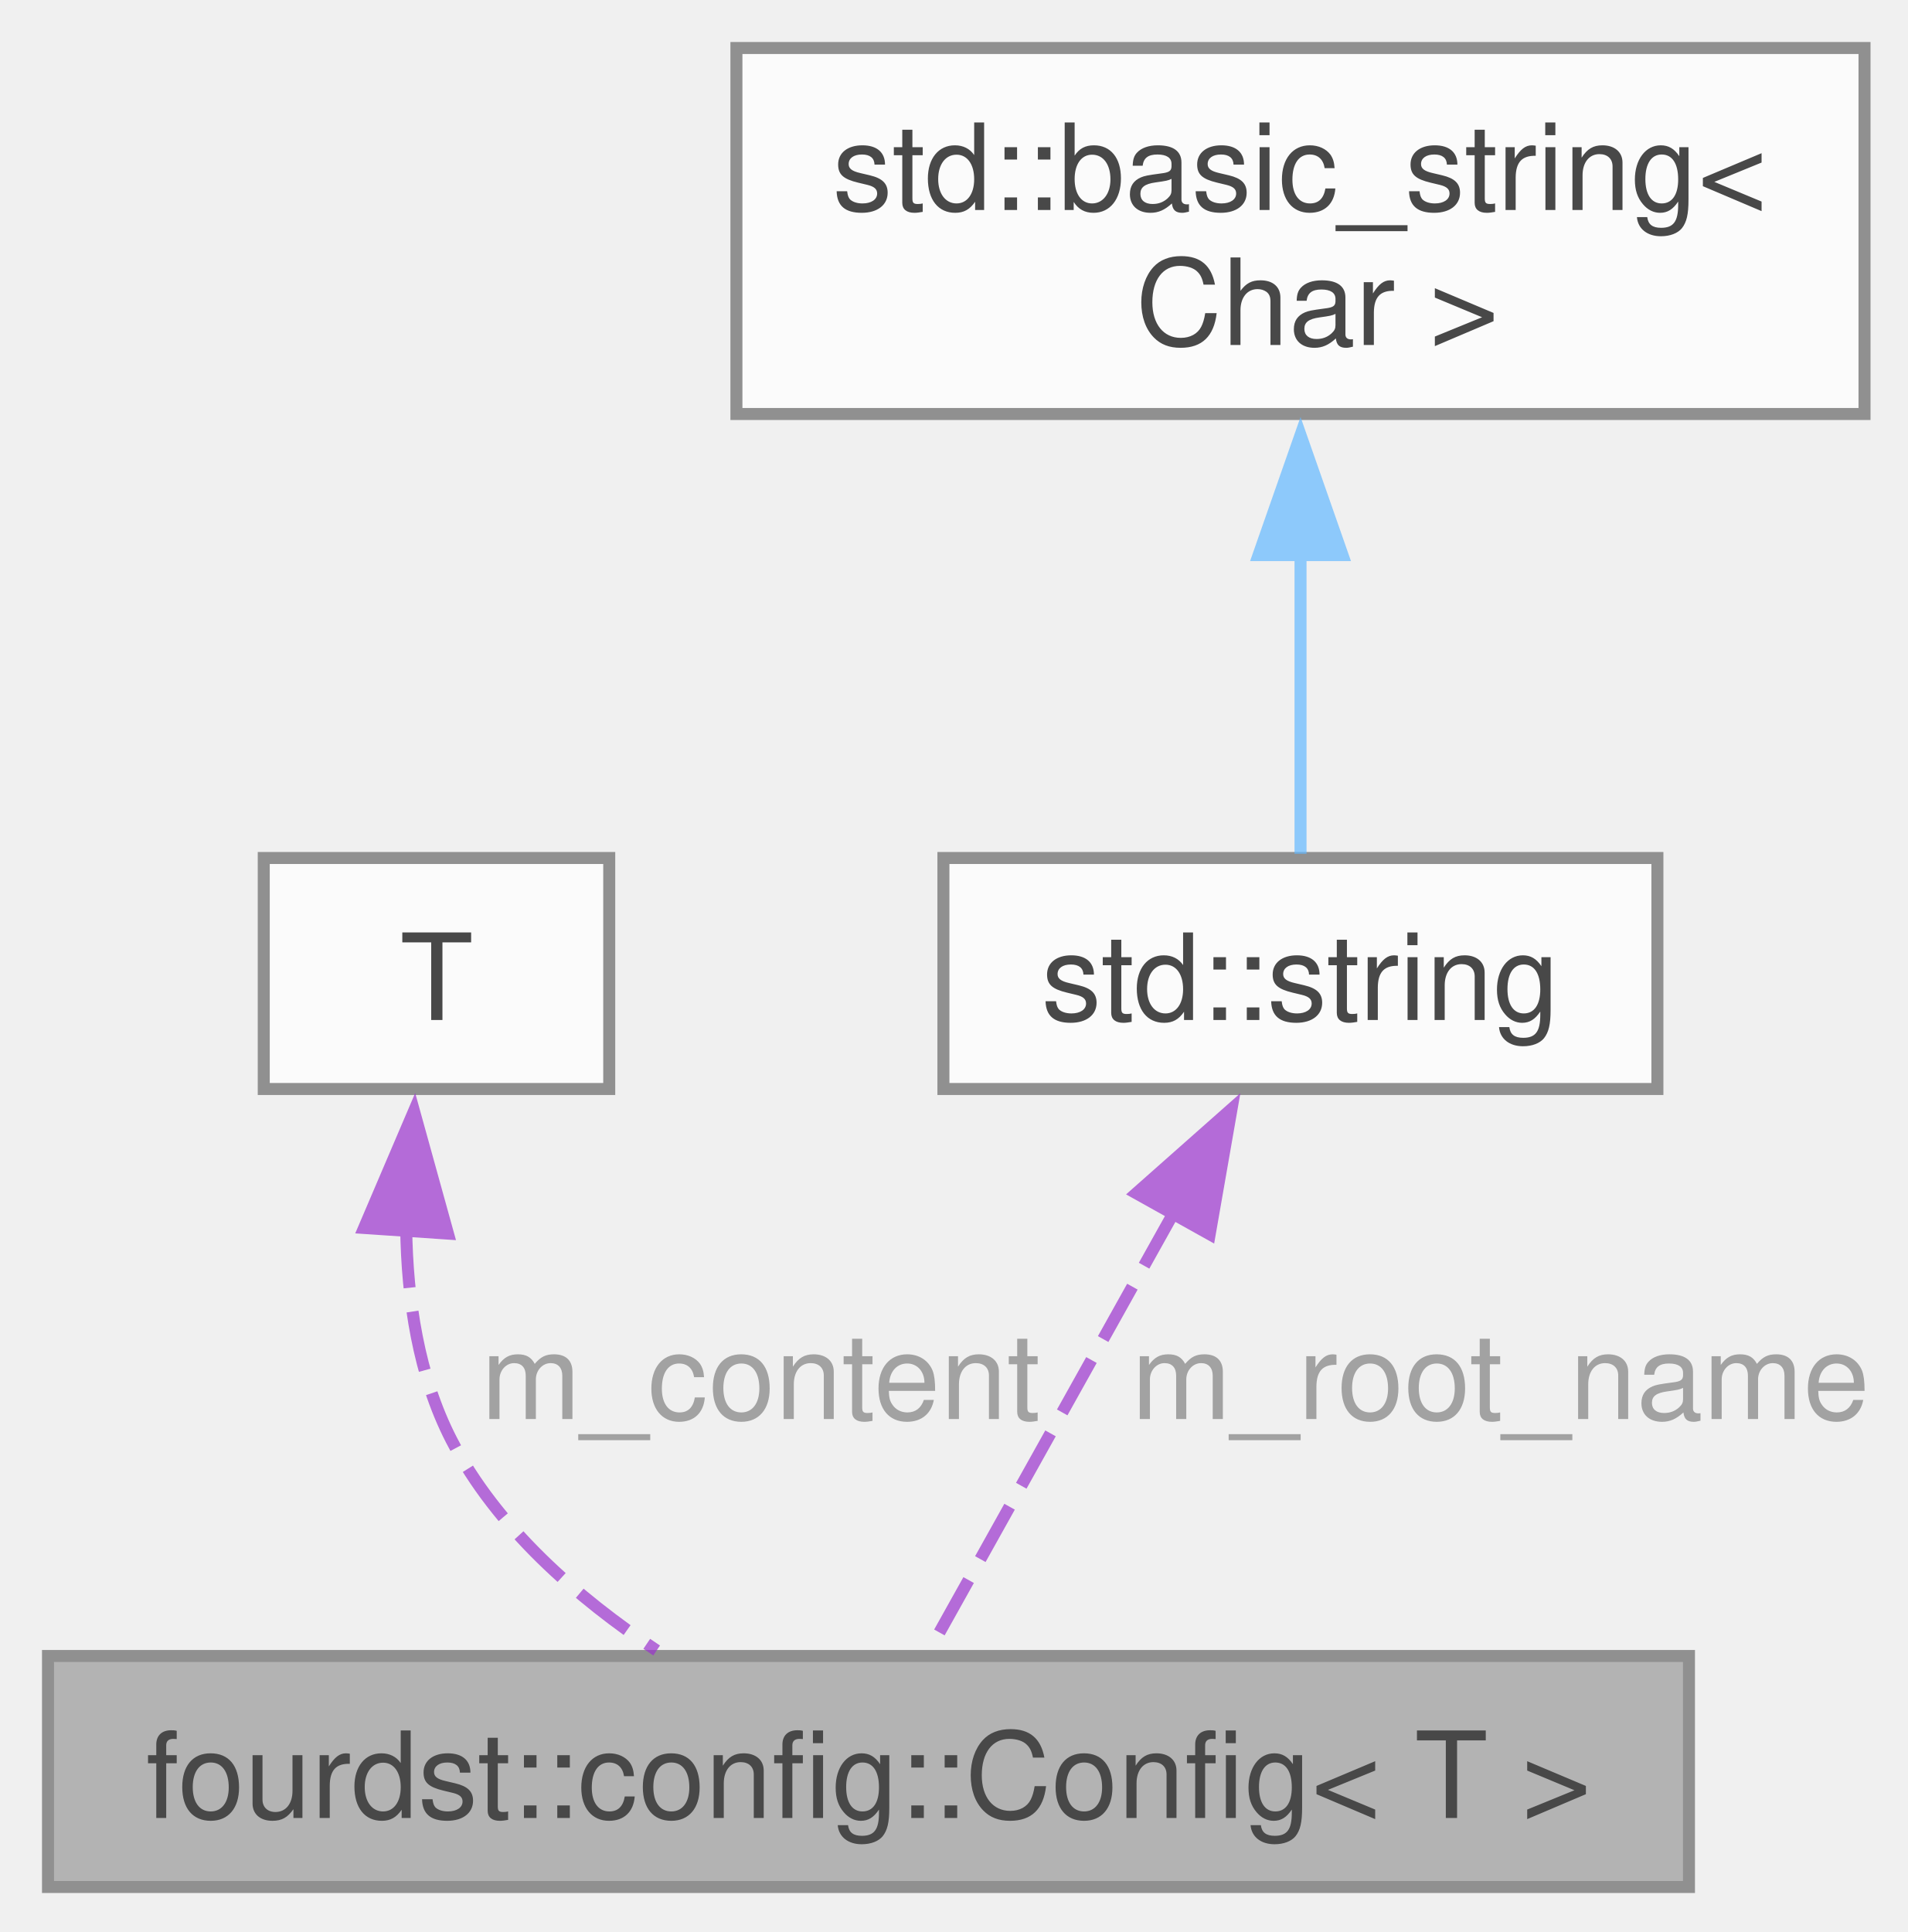
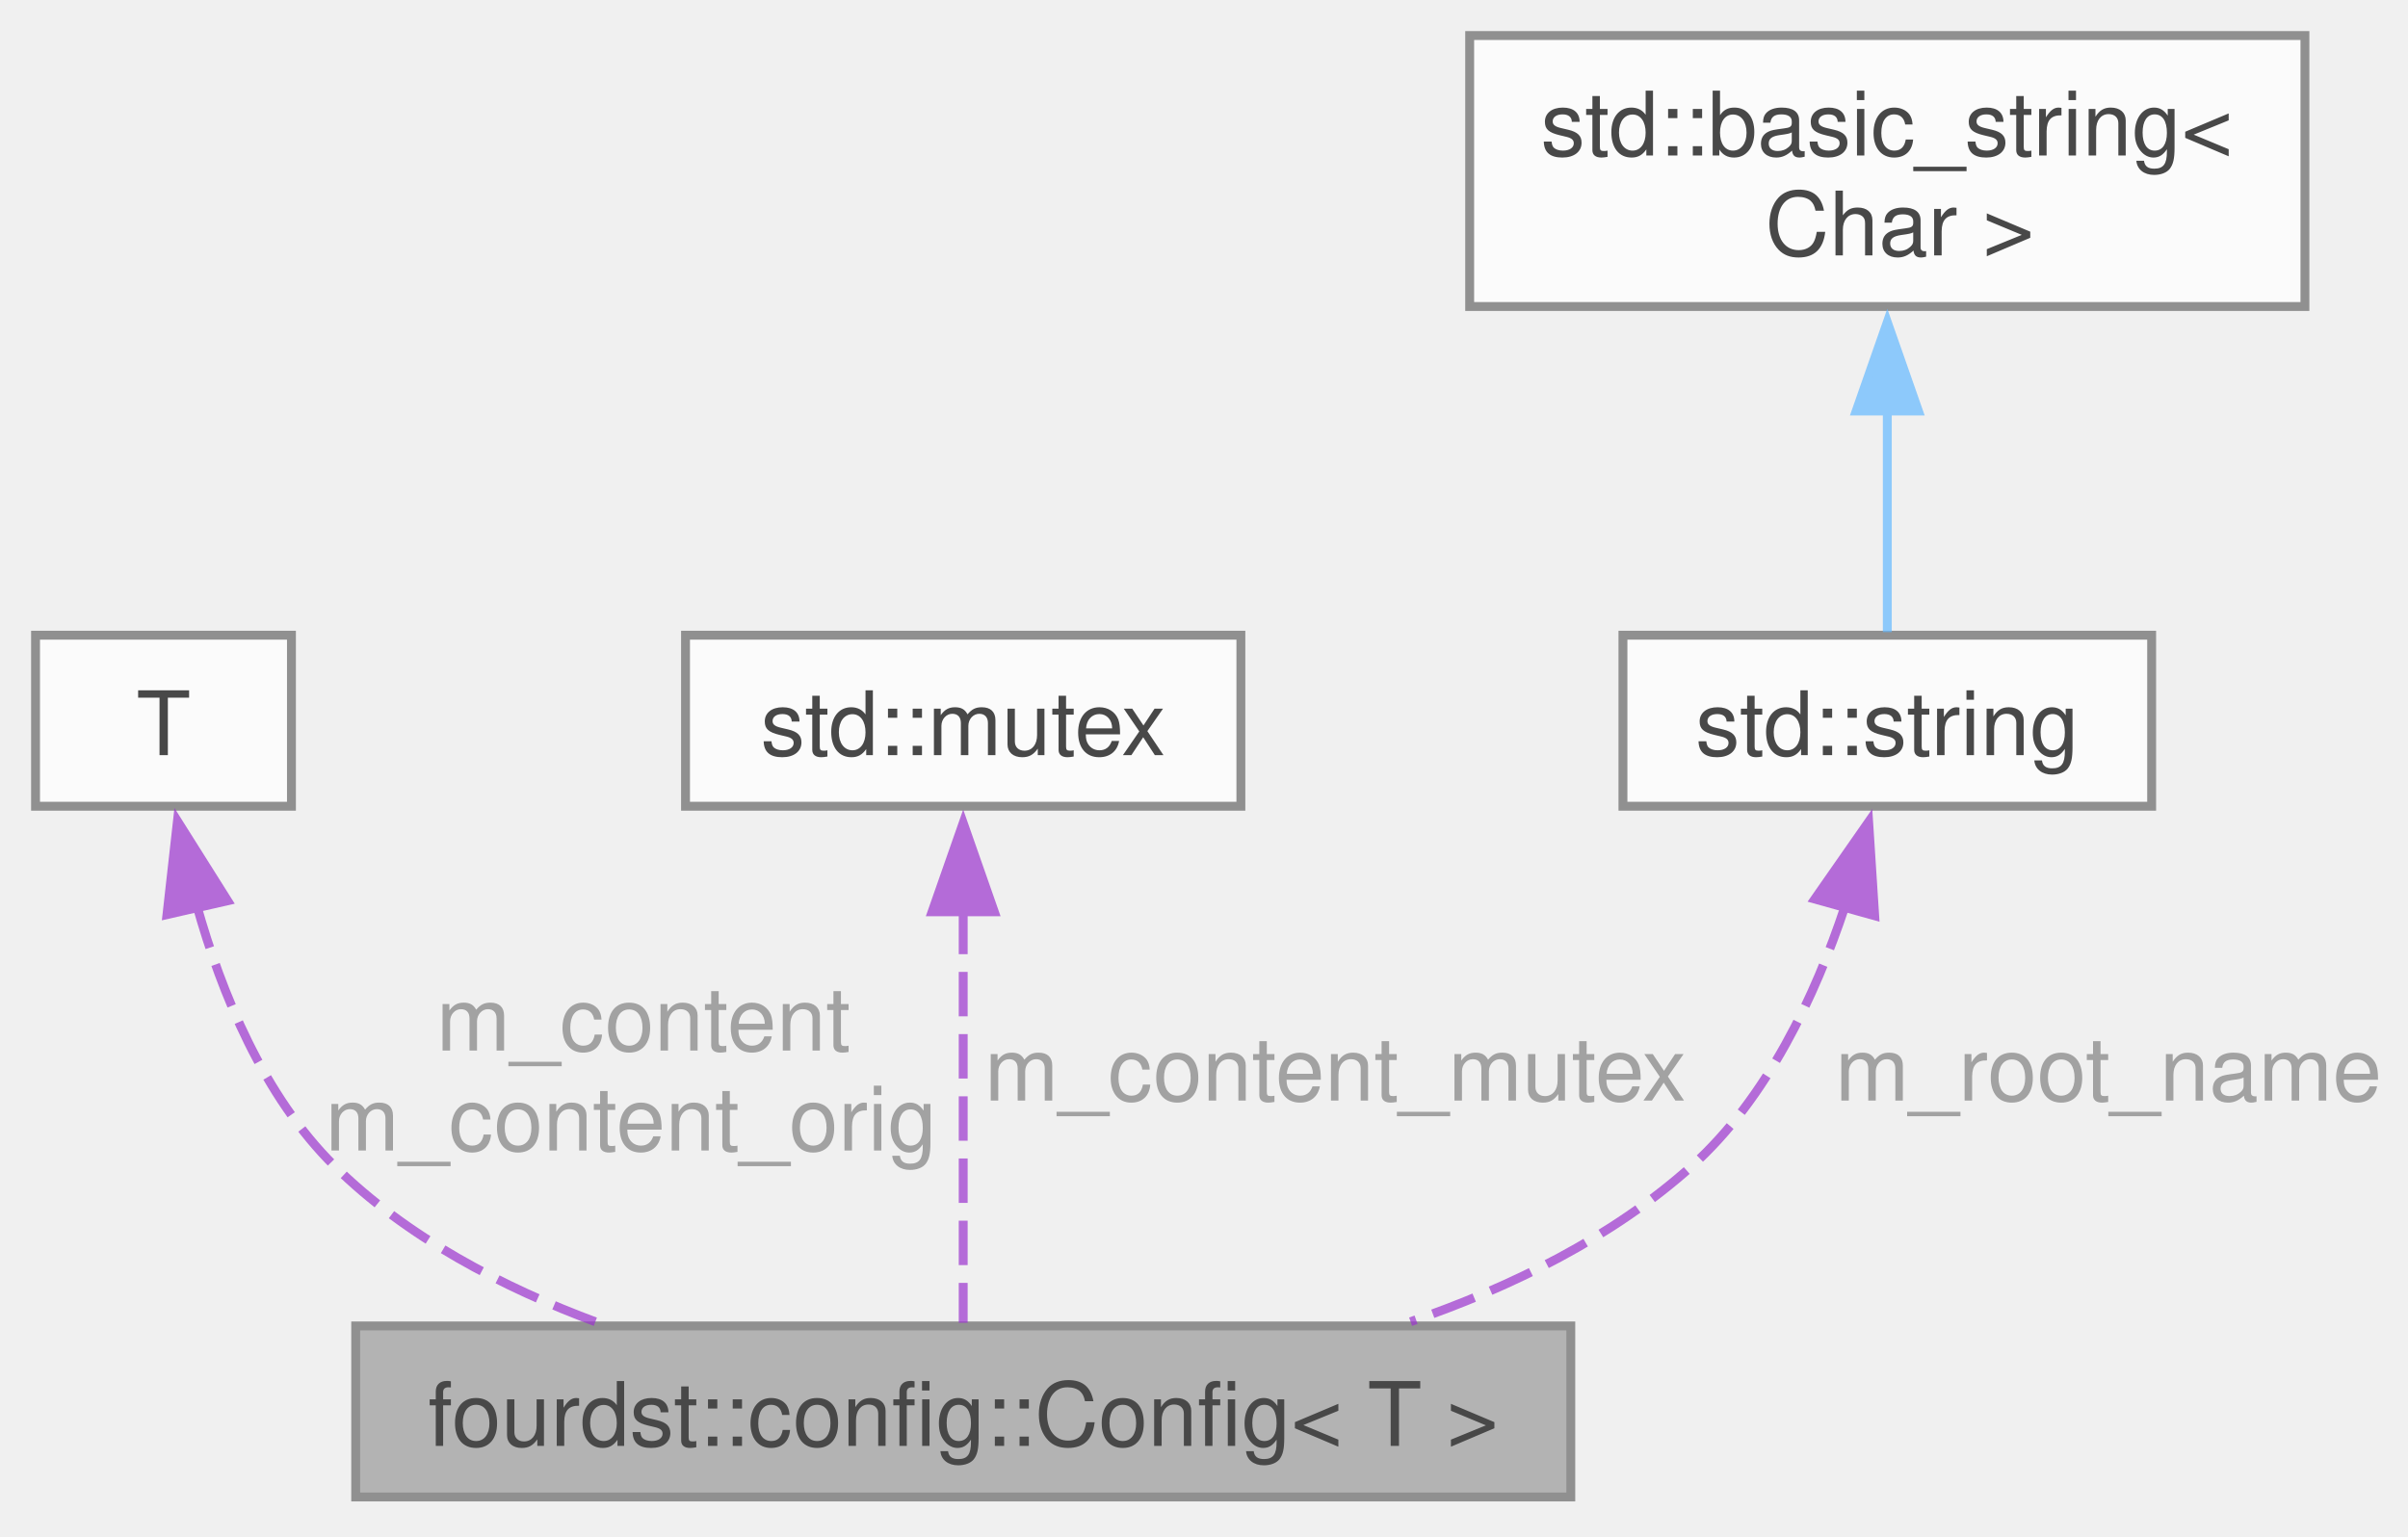
- <svg xmlns="http://www.w3.org/2000/svg" xmlns:xlink="http://www.w3.org/1999/xlink" width="159pt" height="161pt" viewBox="0.00 0.00 159.00 161.00">
+ <svg xmlns="http://www.w3.org/2000/svg" xmlns:xlink="http://www.w3.org/1999/xlink" width="271pt" height="173pt" viewBox="0.00 0.00 271.00 173.00">
  <svg id="main" version="1.1" xml:space="preserve">
    <style type="text/css">
.node, .edge {opacity: 0.7;}
.node.selected, .edge.selected {opacity: 1;}
.edge:hover path { stroke: red; }
.edge:hover polygon { stroke: red; fill: red; }
</style>
    <svg id="graph" class="graph">
-       <g id="graph0" class="graph" transform="scale(1 1) rotate(0) translate(4 157.25)">
+       <g id="graph0" class="graph" transform="scale(1 1) rotate(0) translate(4 168.5)">
        <g id="Node000001" class="node">
          <g id="a_Node000001">
            <a xlink:title="Wrapper class for managing strongly-typed configuration structures.">
-               <polygon fill="#999999" stroke="#666666" points="136.75,-19.25 0,-19.25 0,0 136.75,0 136.75,-19.25" />
-               <text xml:space="preserve" text-anchor="middle" x="68.38" y="-5.75" font-family="Helvetica,sans-Serif" font-size="10.00">fourdst::config::Config&lt; T &gt;</text>
+               <polygon fill="#999999" stroke="#666666" points="172.78,-19.25 36.03,-19.25 36.03,0 172.78,0 172.78,-19.25" />
+               <text xml:space="preserve" text-anchor="middle" x="104.4" y="-5.75" font-family="Helvetica,sans-Serif" font-size="10.00">fourdst::config::Config&lt; T &gt;</text>
            </a>
          </g>
        </g>
        <g id="Node000002" class="node">
          <g id="a_Node000002">
            <a xlink:title=" ">
-               <polygon fill="white" stroke="#666666" points="46.77,-85.75 17.98,-85.75 17.98,-66.5 46.77,-66.5 46.77,-85.75" />
-               <text xml:space="preserve" text-anchor="middle" x="32.38" y="-72.25" font-family="Helvetica,sans-Serif" font-size="10.00">T</text>
+               <polygon fill="white" stroke="#666666" points="28.8,-97 0,-97 0,-77.75 28.8,-77.75 28.8,-97" />
+               <text xml:space="preserve" text-anchor="middle" x="14.4" y="-83.5" font-family="Helvetica,sans-Serif" font-size="10.00">T</text>
            </a>
          </g>
        </g>
        <g id="edge1_Node000001_Node000002" class="edge">
          <g id="a_edge1_Node000001_Node000002">
            <a xlink:title=" ">
-               <path fill="none" stroke="#9a32cd" stroke-dasharray="5,2" d="M29.85,-54.93C29.93,-48.96 30.87,-42.6 33.62,-37.25 37.38,-29.95 44.15,-24.07 50.72,-19.71" />
-               <polygon fill="#9a32cd" stroke="#9a32cd" points="26.34,-54.92 30.5,-64.66 33.33,-54.45 26.34,-54.92" />
+               <path fill="none" stroke="#9a32cd" stroke-dasharray="5,2" d="M18.14,-66.61C20.93,-56.68 25.68,-45.12 33.65,-37.25 41.78,-29.23 52.55,-23.59 63.24,-19.63" />
+               <polygon fill="#9a32cd" stroke="#9a32cd" points="14.79,-65.55 15.97,-76.08 21.62,-67.11 14.79,-65.55" />
            </a>
          </g>
-           <text xml:space="preserve" text-anchor="middle" x="58" y="-39" font-family="Helvetica,sans-Serif" font-size="10.00" fill="grey"> m_content</text>
+           <text xml:space="preserve" text-anchor="middle" x="67.03" y="-50.25" font-family="Helvetica,sans-Serif" font-size="10.00" fill="grey"> m_content</text>
+           <text xml:space="preserve" text-anchor="middle" x="67.03" y="-39" font-family="Helvetica,sans-Serif" font-size="10.00" fill="grey">m_content_orig</text>
        </g>
        <g id="Node000003" class="node">
          <g id="a_Node000003">
            <a xlink:title=" ">
-               <polygon fill="white" stroke="#666666" points="134.12,-85.75 74.62,-85.75 74.62,-66.5 134.12,-66.5 134.12,-85.75" />
-               <text xml:space="preserve" text-anchor="middle" x="104.38" y="-72.25" font-family="Helvetica,sans-Serif" font-size="10.00">std::string</text>
+               <polygon fill="white" stroke="#666666" points="135.65,-97 73.15,-97 73.15,-77.75 135.65,-77.75 135.65,-97" />
+               <text xml:space="preserve" text-anchor="middle" x="104.4" y="-83.5" font-family="Helvetica,sans-Serif" font-size="10.00">std::mutex</text>
            </a>
          </g>
        </g>
        <g id="edge2_Node000001_Node000003" class="edge">
          <g id="a_edge2_Node000001_Node000003">
            <a xlink:title=" ">
-               <path fill="none" stroke="#9a32cd" stroke-dasharray="5,2" d="M93.78,-56.14C87.03,-44.04 78.59,-28.92 73.34,-19.52" />
-               <polygon fill="#9a32cd" stroke="#9a32cd" points="90.7,-57.81 98.63,-64.83 96.81,-54.4 90.7,-57.81" />
+               <path fill="none" stroke="#9a32cd" stroke-dasharray="5,2" d="M104.4,-66.1C104.4,-50.95 104.4,-30.98 104.4,-19.6" />
+               <polygon fill="#9a32cd" stroke="#9a32cd" points="100.9,-65.87 104.4,-75.87 107.9,-65.87 100.9,-65.87" />
            </a>
          </g>
-           <text xml:space="preserve" text-anchor="middle" x="119.66" y="-39" font-family="Helvetica,sans-Serif" font-size="10.00" fill="grey"> m_root_name</text>
+           <text xml:space="preserve" text-anchor="middle" x="144.9" y="-44.62" font-family="Helvetica,sans-Serif" font-size="10.00" fill="grey"> m_content_mutex</text>
        </g>
        <g id="Node000004" class="node">
          <g id="a_Node000004">
            <a xlink:title=" ">
-               <polygon fill="white" stroke="#666666" points="151.38,-153.25 57.37,-153.25 57.37,-122.75 151.38,-122.75 151.38,-153.25" />
-               <text xml:space="preserve" text-anchor="start" x="65.38" y="-139.75" font-family="Helvetica,sans-Serif" font-size="10.00">std::basic_string&lt;</text>
-               <text xml:space="preserve" text-anchor="middle" x="104.38" y="-128.5" font-family="Helvetica,sans-Serif" font-size="10.00"> Char &gt;</text>
+               <polygon fill="white" stroke="#666666" points="238.15,-97 178.65,-97 178.65,-77.75 238.15,-77.75 238.15,-97" />
+               <text xml:space="preserve" text-anchor="middle" x="208.4" y="-83.5" font-family="Helvetica,sans-Serif" font-size="10.00">std::string</text>
            </a>
          </g>
        </g>
-         <g id="edge3_Node000003_Node000004" class="edge">
-           <g id="a_edge3_Node000003_Node000004">
+         <g id="edge3_Node000001_Node000004" class="edge">
+           <g id="a_edge3_Node000001_Node000004">
            <a xlink:title=" ">
-               <path fill="none" stroke="#63b8ff" d="M104.38,-111.27C104.38,-102.29 104.38,-92.79 104.38,-86.1" />
-               <polygon fill="#63b8ff" stroke="#63b8ff" points="100.88,-110.99 104.38,-120.99 107.88,-110.99 100.88,-110.99" />
+               <path fill="none" stroke="#9a32cd" stroke-dasharray="5,2" d="M203.62,-66.42C200.3,-56.44 194.9,-44.89 186.4,-37.25 177.49,-29.25 166.14,-23.65 154.75,-19.73" />
+               <polygon fill="#9a32cd" stroke="#9a32cd" points="200.24,-67.3 206.3,-75.99 206.98,-65.42 200.24,-67.3" />
+             </a>
+           </g>
+           <text xml:space="preserve" text-anchor="middle" x="231.9" y="-44.62" font-family="Helvetica,sans-Serif" font-size="10.00" fill="grey"> m_root_name</text>
+         </g>
+         <g id="Node000005" class="node">
+           <g id="a_Node000005">
+             <a xlink:title=" ">
+               <polygon fill="white" stroke="#666666" points="255.4,-164.5 161.4,-164.5 161.4,-134 255.4,-134 255.4,-164.5" />
+               <text xml:space="preserve" text-anchor="start" x="169.4" y="-151" font-family="Helvetica,sans-Serif" font-size="10.00">std::basic_string&lt;</text>
+               <text xml:space="preserve" text-anchor="middle" x="208.4" y="-139.75" font-family="Helvetica,sans-Serif" font-size="10.00"> Char &gt;</text>
+             </a>
+           </g>
+         </g>
+         <g id="edge4_Node000004_Node000005" class="edge">
+           <g id="a_edge4_Node000004_Node000005">
+             <a xlink:title=" ">
+               <path fill="none" stroke="#63b8ff" d="M208.4,-122.52C208.4,-113.54 208.4,-104.04 208.4,-97.35" />
+               <polygon fill="#63b8ff" stroke="#63b8ff" points="204.9,-122.24 208.4,-132.24 211.9,-122.24 204.9,-122.24" />
            </a>
          </g>
        </g>
      </g>
    </svg>
  </svg>
  <style type="text/css">

[data-mouse-over-selected='false'] { opacity: 0.7; }
[data-mouse-over-selected='true']  { opacity: 1.0; }

</style>
</svg>
